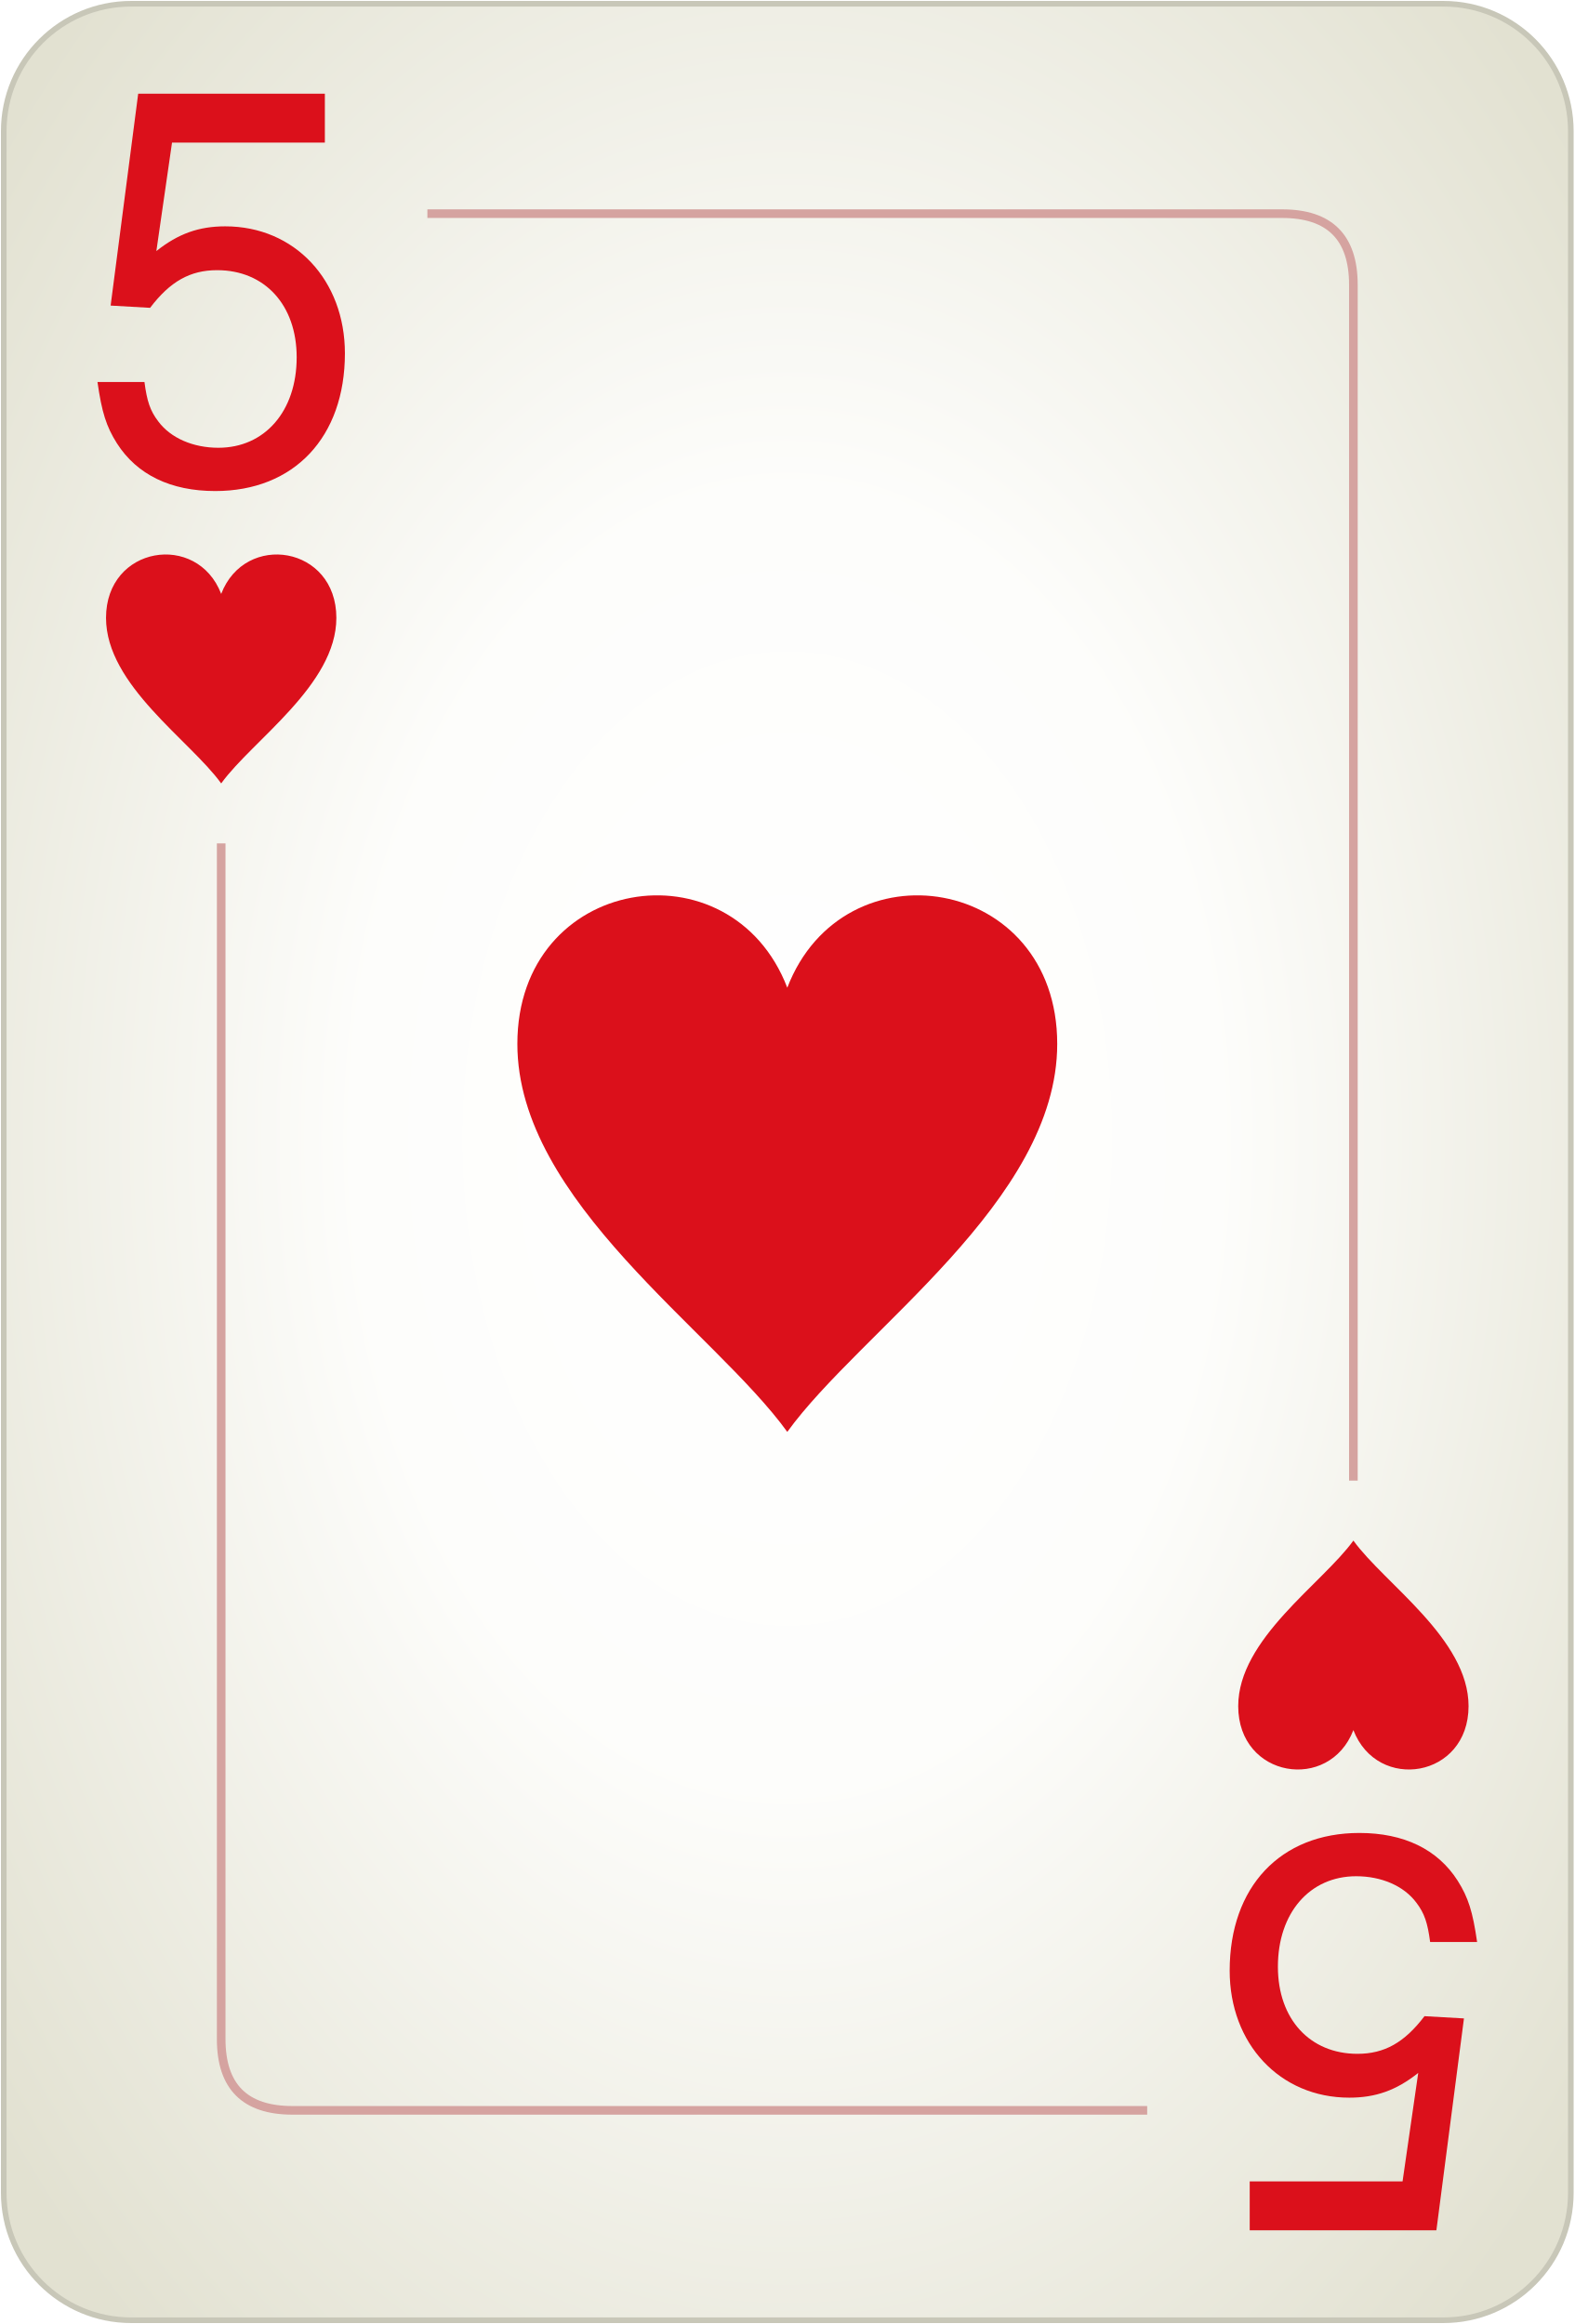
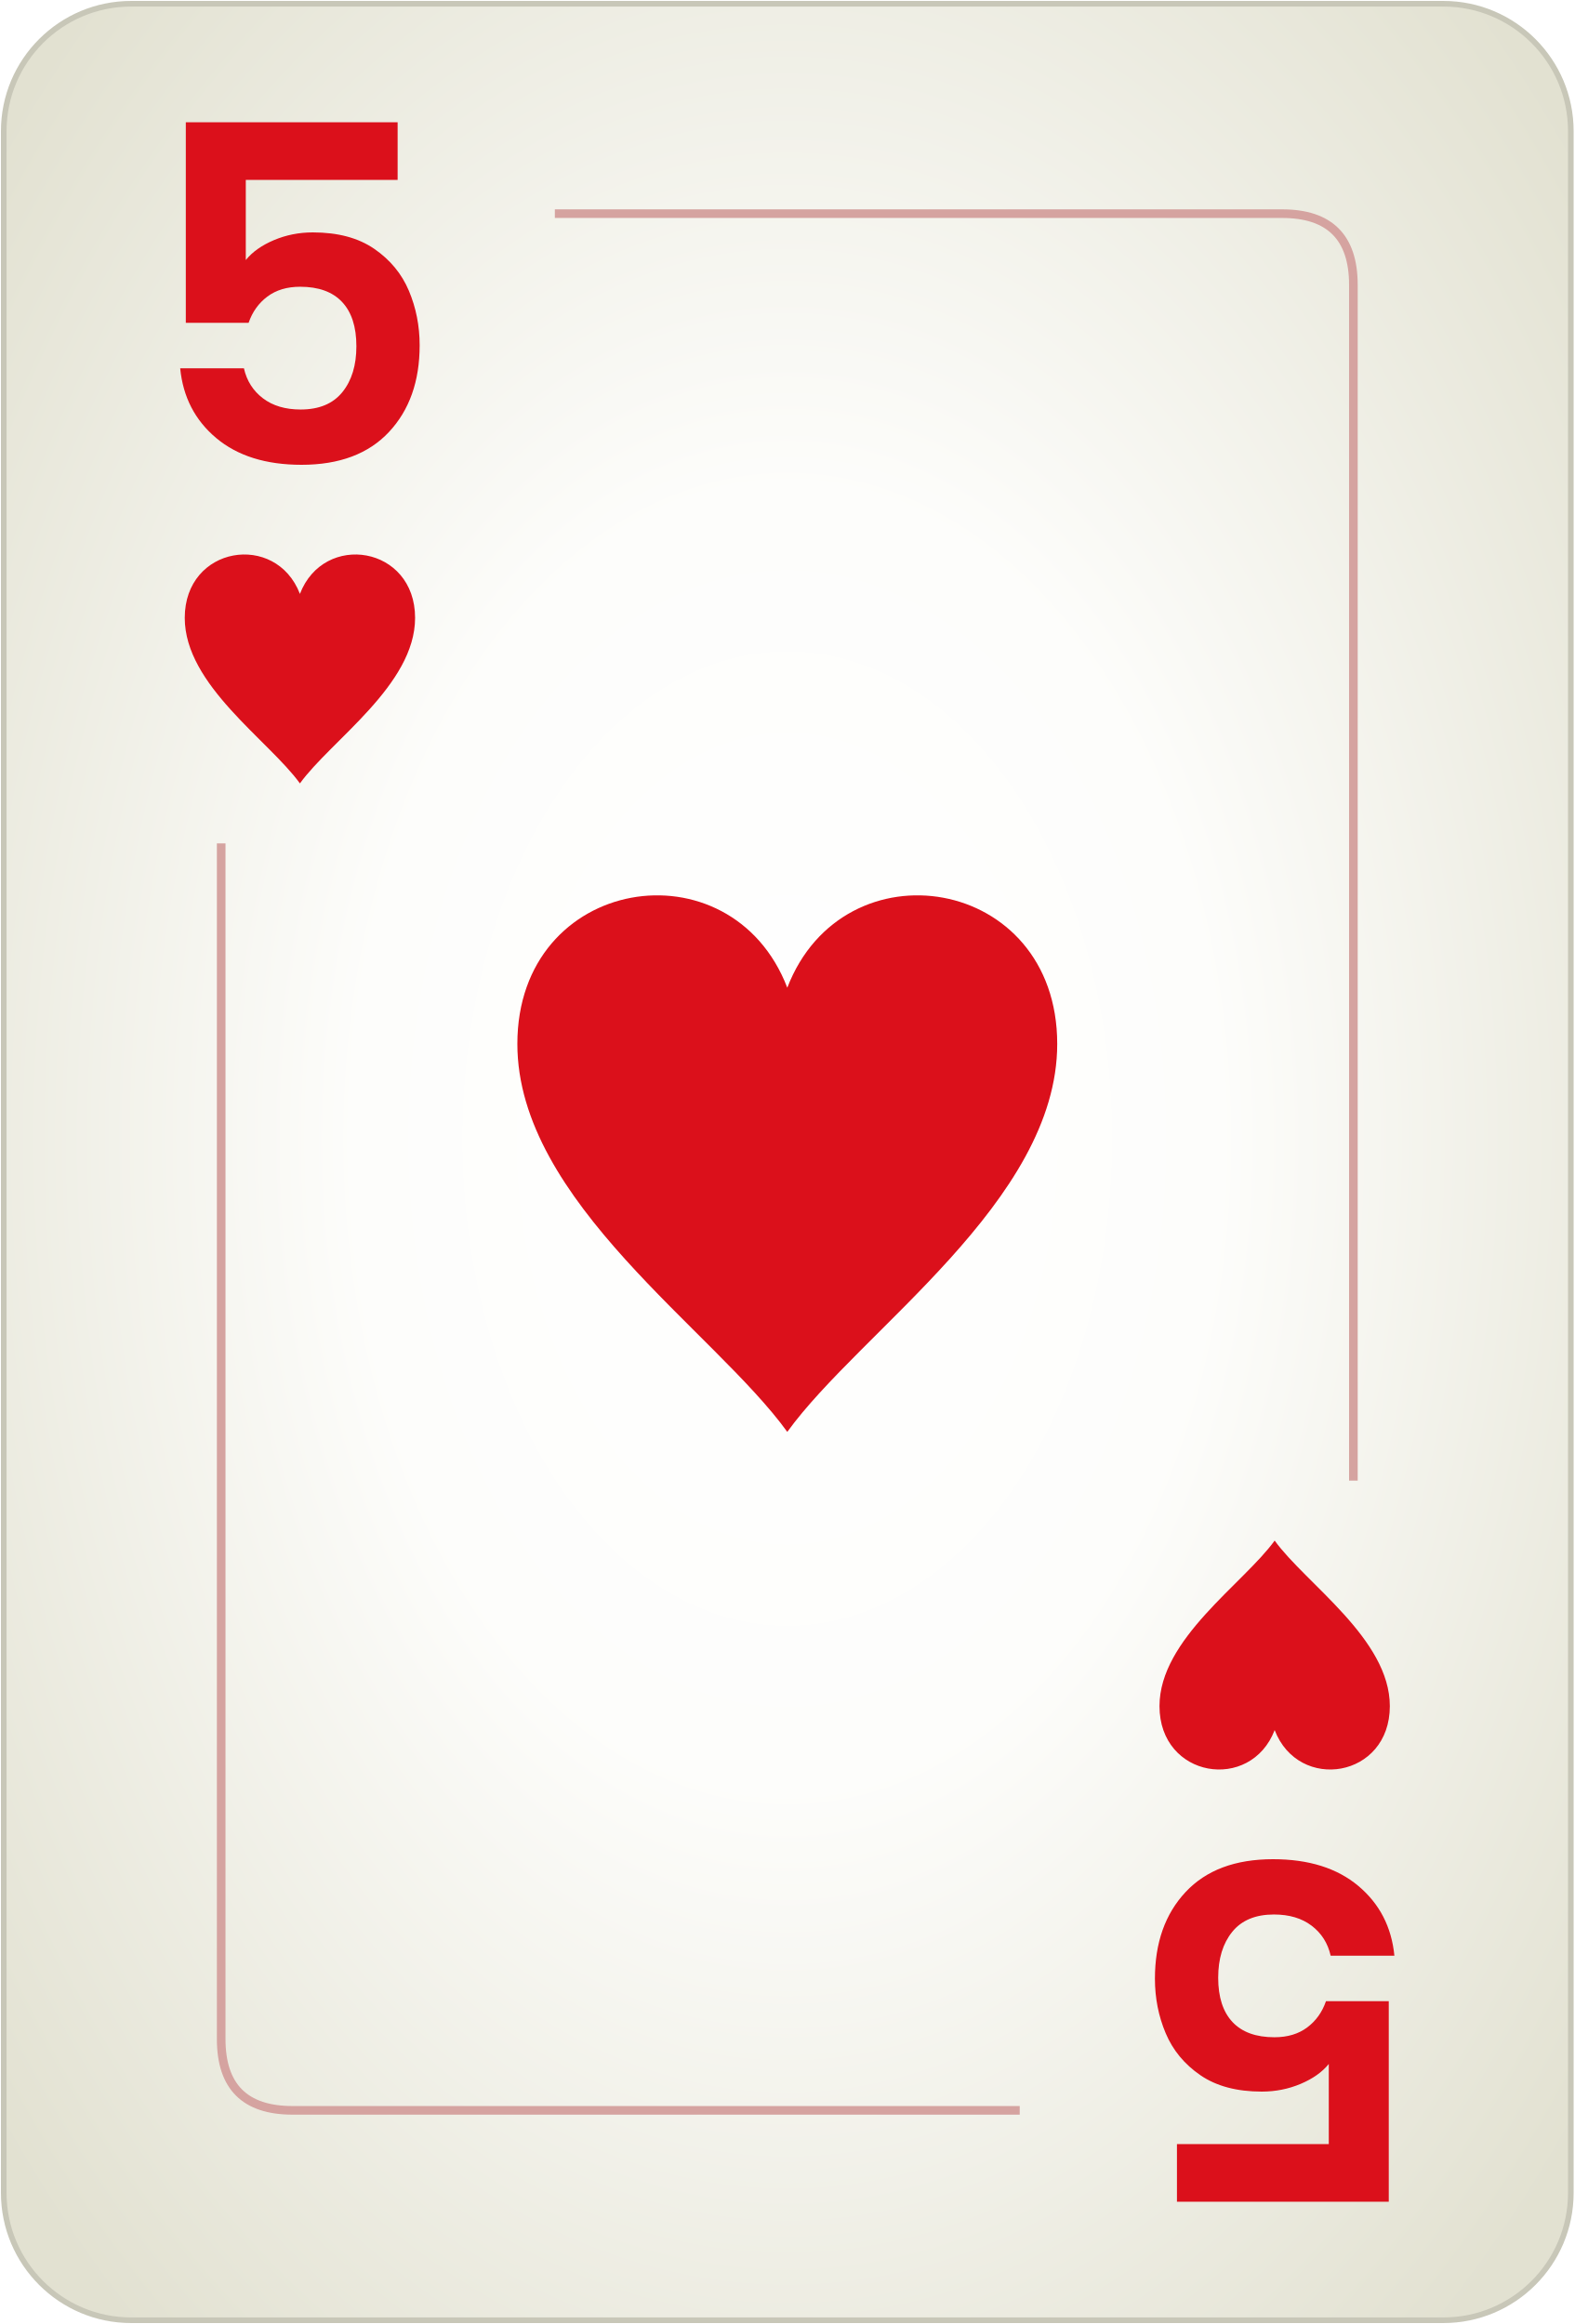
<svg xmlns="http://www.w3.org/2000/svg" width="840" height="1240" viewBox="0 0 420 620">
  <defs>
    <radialGradient id="paper" cx="50%" cy="49%" r="66%">
      <stop offset="0" stop-color="#fff" />
      <stop offset=".42" stop-color="#fdfdfb" />
      <stop offset="1" stop-color="#e2e1d1" />
    </radialGradient>
    <linearGradient id="ink" x1=".3" y1="0" x2=".7" y2="1">
      <stop stop-color="#292725" />
      <stop offset=".6" stop-color="#080808" />
      <stop offset="1" stop-color="#000" />
    </linearGradient>
  </defs>
  <rect x="1" y="1" width="418" height="618" rx="34" fill="url(#paper)" stroke="#c8c7b8" stroke-width="1.5" />
-   <path d="M114 57 H342 Q361 57 361 76 V395 M59 225 V544 Q59 563 78 563 H306" fill="none" stroke="#d5a3a0" stroke-width="2.3" />
+   <path d="M148 57 H342 Q361 57 361 76 V395 M59 225 V544 Q59 563 78 563 H272" fill="none" stroke="#d5a3a0" stroke-width="2.3" />
  <path transform="translate(135 232) scale(1.5)" d="M50 100 C37 82 2 59 2 31 C2 1 40 -5 50 21 C60 -5 98 1 98 31 C98 59 63 82 50 100Z" fill="#db101b" />
  <g fill="#db101b">
-     <g transform="translate(26 131) scale(0.1670886 -0.1499293) translate(-26 19)">
-       <path transform="translate(0 0)" d="M145 601H389V688H91L47 311L110 307C142 354 174 374 217 374C293 374 344 312 344 219C344 123 293 58 219 58C179 58 143 75 123 105C110 124 105 141 101 175H26C33 121 40 96 57 66C89 10 143 -19 214 -19C340 -19 421 77 421 226C421 356 341 452 230 452C188 452 155 439 120 408Z" />
+     <g transform="translate(48.0625 124) scale(0.125 -0.125) translate(-79 0)">
+       <path transform="translate(0 0)" d="M543 608H219V437Q240 463 279.0 479.5Q318 496 362 496Q442 496 493.0 461.0Q544 426 567.0 371.5Q590 317 590 255Q590 140 524.5 70.0Q459 0 338 0Q224 0 156.0 57.0Q88 114 79 206H215Q224 166 255.5 142.0Q287 118 336 118Q395 118 425.0 155.0Q455 192 455 253Q455 315 424.5 347.5Q394 380 335 380Q293 380 265.0 359.0Q237 338 225 303H91V731H543Z" />
    </g>
-     <path transform="translate(27 145) scale(0.64)" d="M50 100 C37 82 2 59 2 31 C2 1 40 -5 50 21 C60 -5 98 1 98 31 C98 59 63 82 50 100Z" fill="#db101b" />
+     <path transform="translate(48 145) scale(0.64)" d="M50 100 C37 82 2 59 2 31 C2 1 40 -5 50 21 C60 -5 98 1 98 31 C98 59 63 82 50 100Z" fill="#db101b" />
  </g>
  <g transform="rotate(180 210 310)">
    <g fill="#db101b">
-       <g transform="translate(26 131) scale(0.1670886 -0.1499293) translate(-26 19)">
-         <path transform="translate(0 0)" d="M145 601H389V688H91L47 311L110 307C142 354 174 374 217 374C293 374 344 312 344 219C344 123 293 58 219 58C179 58 143 75 123 105C110 124 105 141 101 175H26C33 121 40 96 57 66C89 10 143 -19 214 -19C340 -19 421 77 421 226C421 356 341 452 230 452C188 452 155 439 120 408Z" />
+       <g transform="translate(48.0625 124) scale(0.125 -0.125) translate(-79 0)">
+         <path transform="translate(0 0)" d="M543 608H219V437Q240 463 279.0 479.5Q318 496 362 496Q442 496 493.0 461.0Q544 426 567.0 371.5Q590 317 590 255Q590 140 524.5 70.0Q459 0 338 0Q224 0 156.0 57.0Q88 114 79 206H215Q224 166 255.5 142.0Q287 118 336 118Q395 118 425.0 155.0Q455 192 455 253Q455 315 424.5 347.5Q394 380 335 380Q293 380 265.0 359.0Q237 338 225 303H91V731H543Z" />
      </g>
-       <path transform="translate(27 145) scale(0.64)" d="M50 100 C37 82 2 59 2 31 C2 1 40 -5 50 21 C60 -5 98 1 98 31 C98 59 63 82 50 100Z" fill="#db101b" />
+       <path transform="translate(48 145) scale(0.64)" d="M50 100 C37 82 2 59 2 31 C2 1 40 -5 50 21 C60 -5 98 1 98 31 C98 59 63 82 50 100Z" fill="#db101b" />
    </g>
  </g>
</svg>
